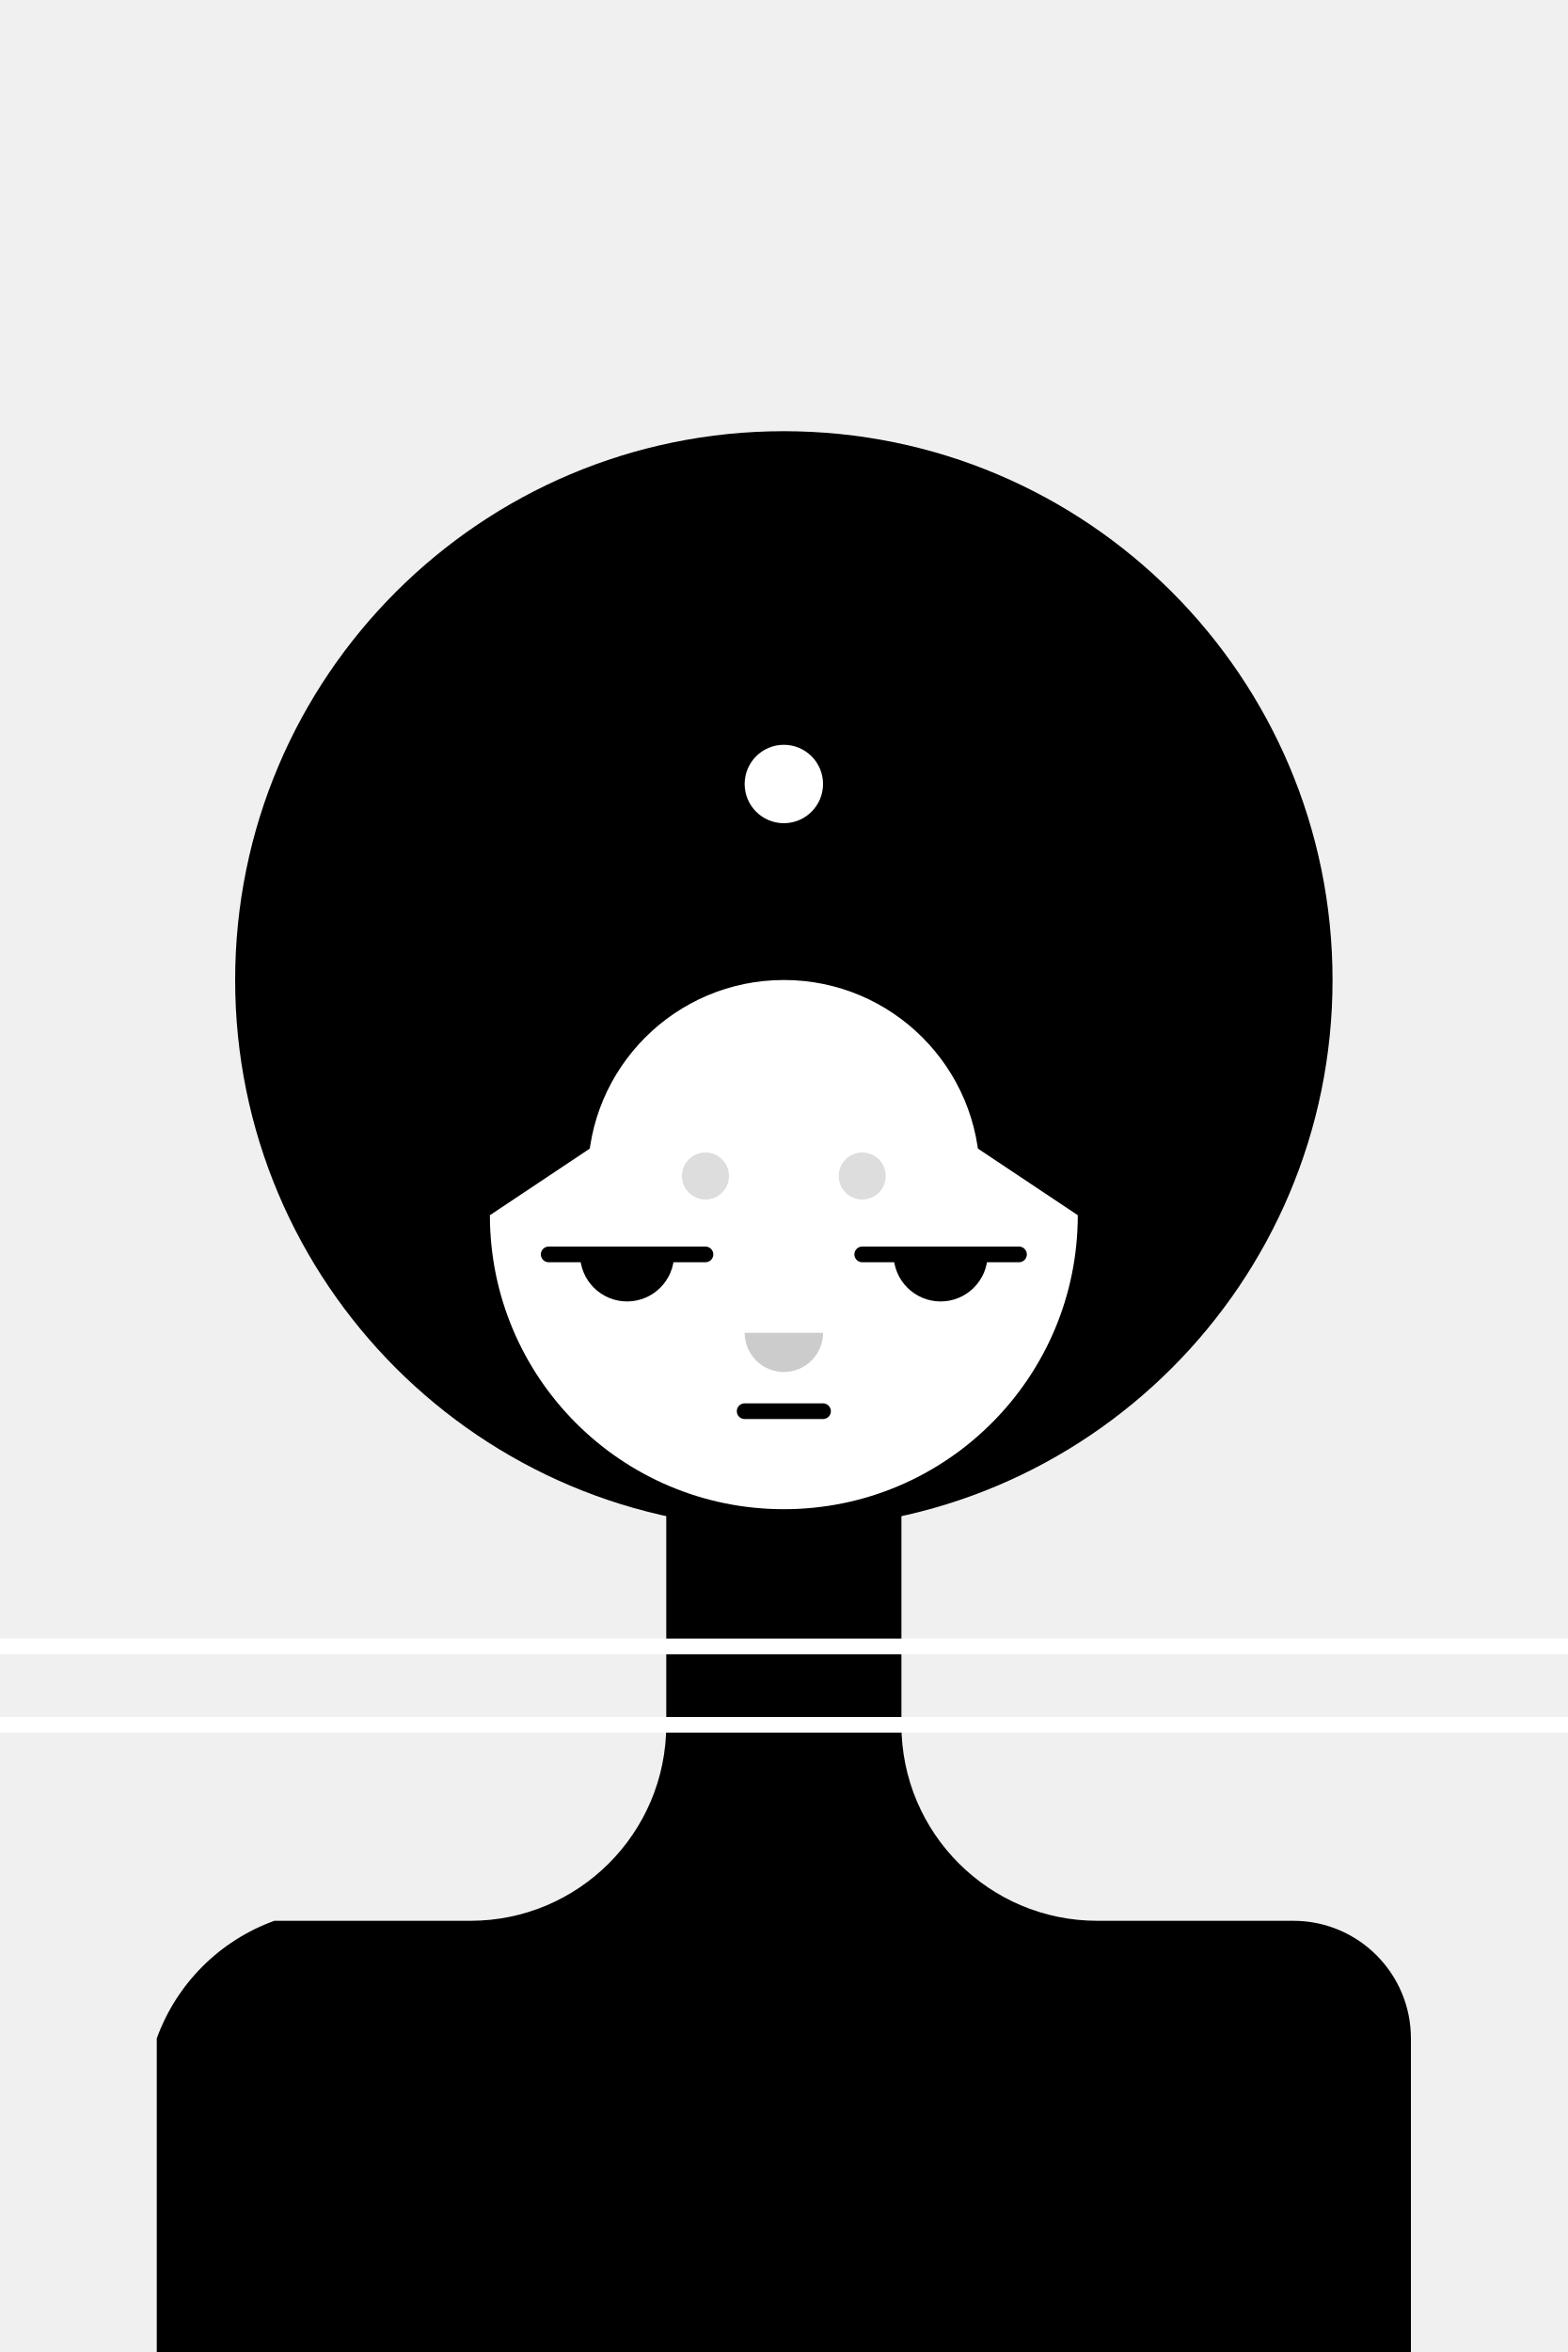
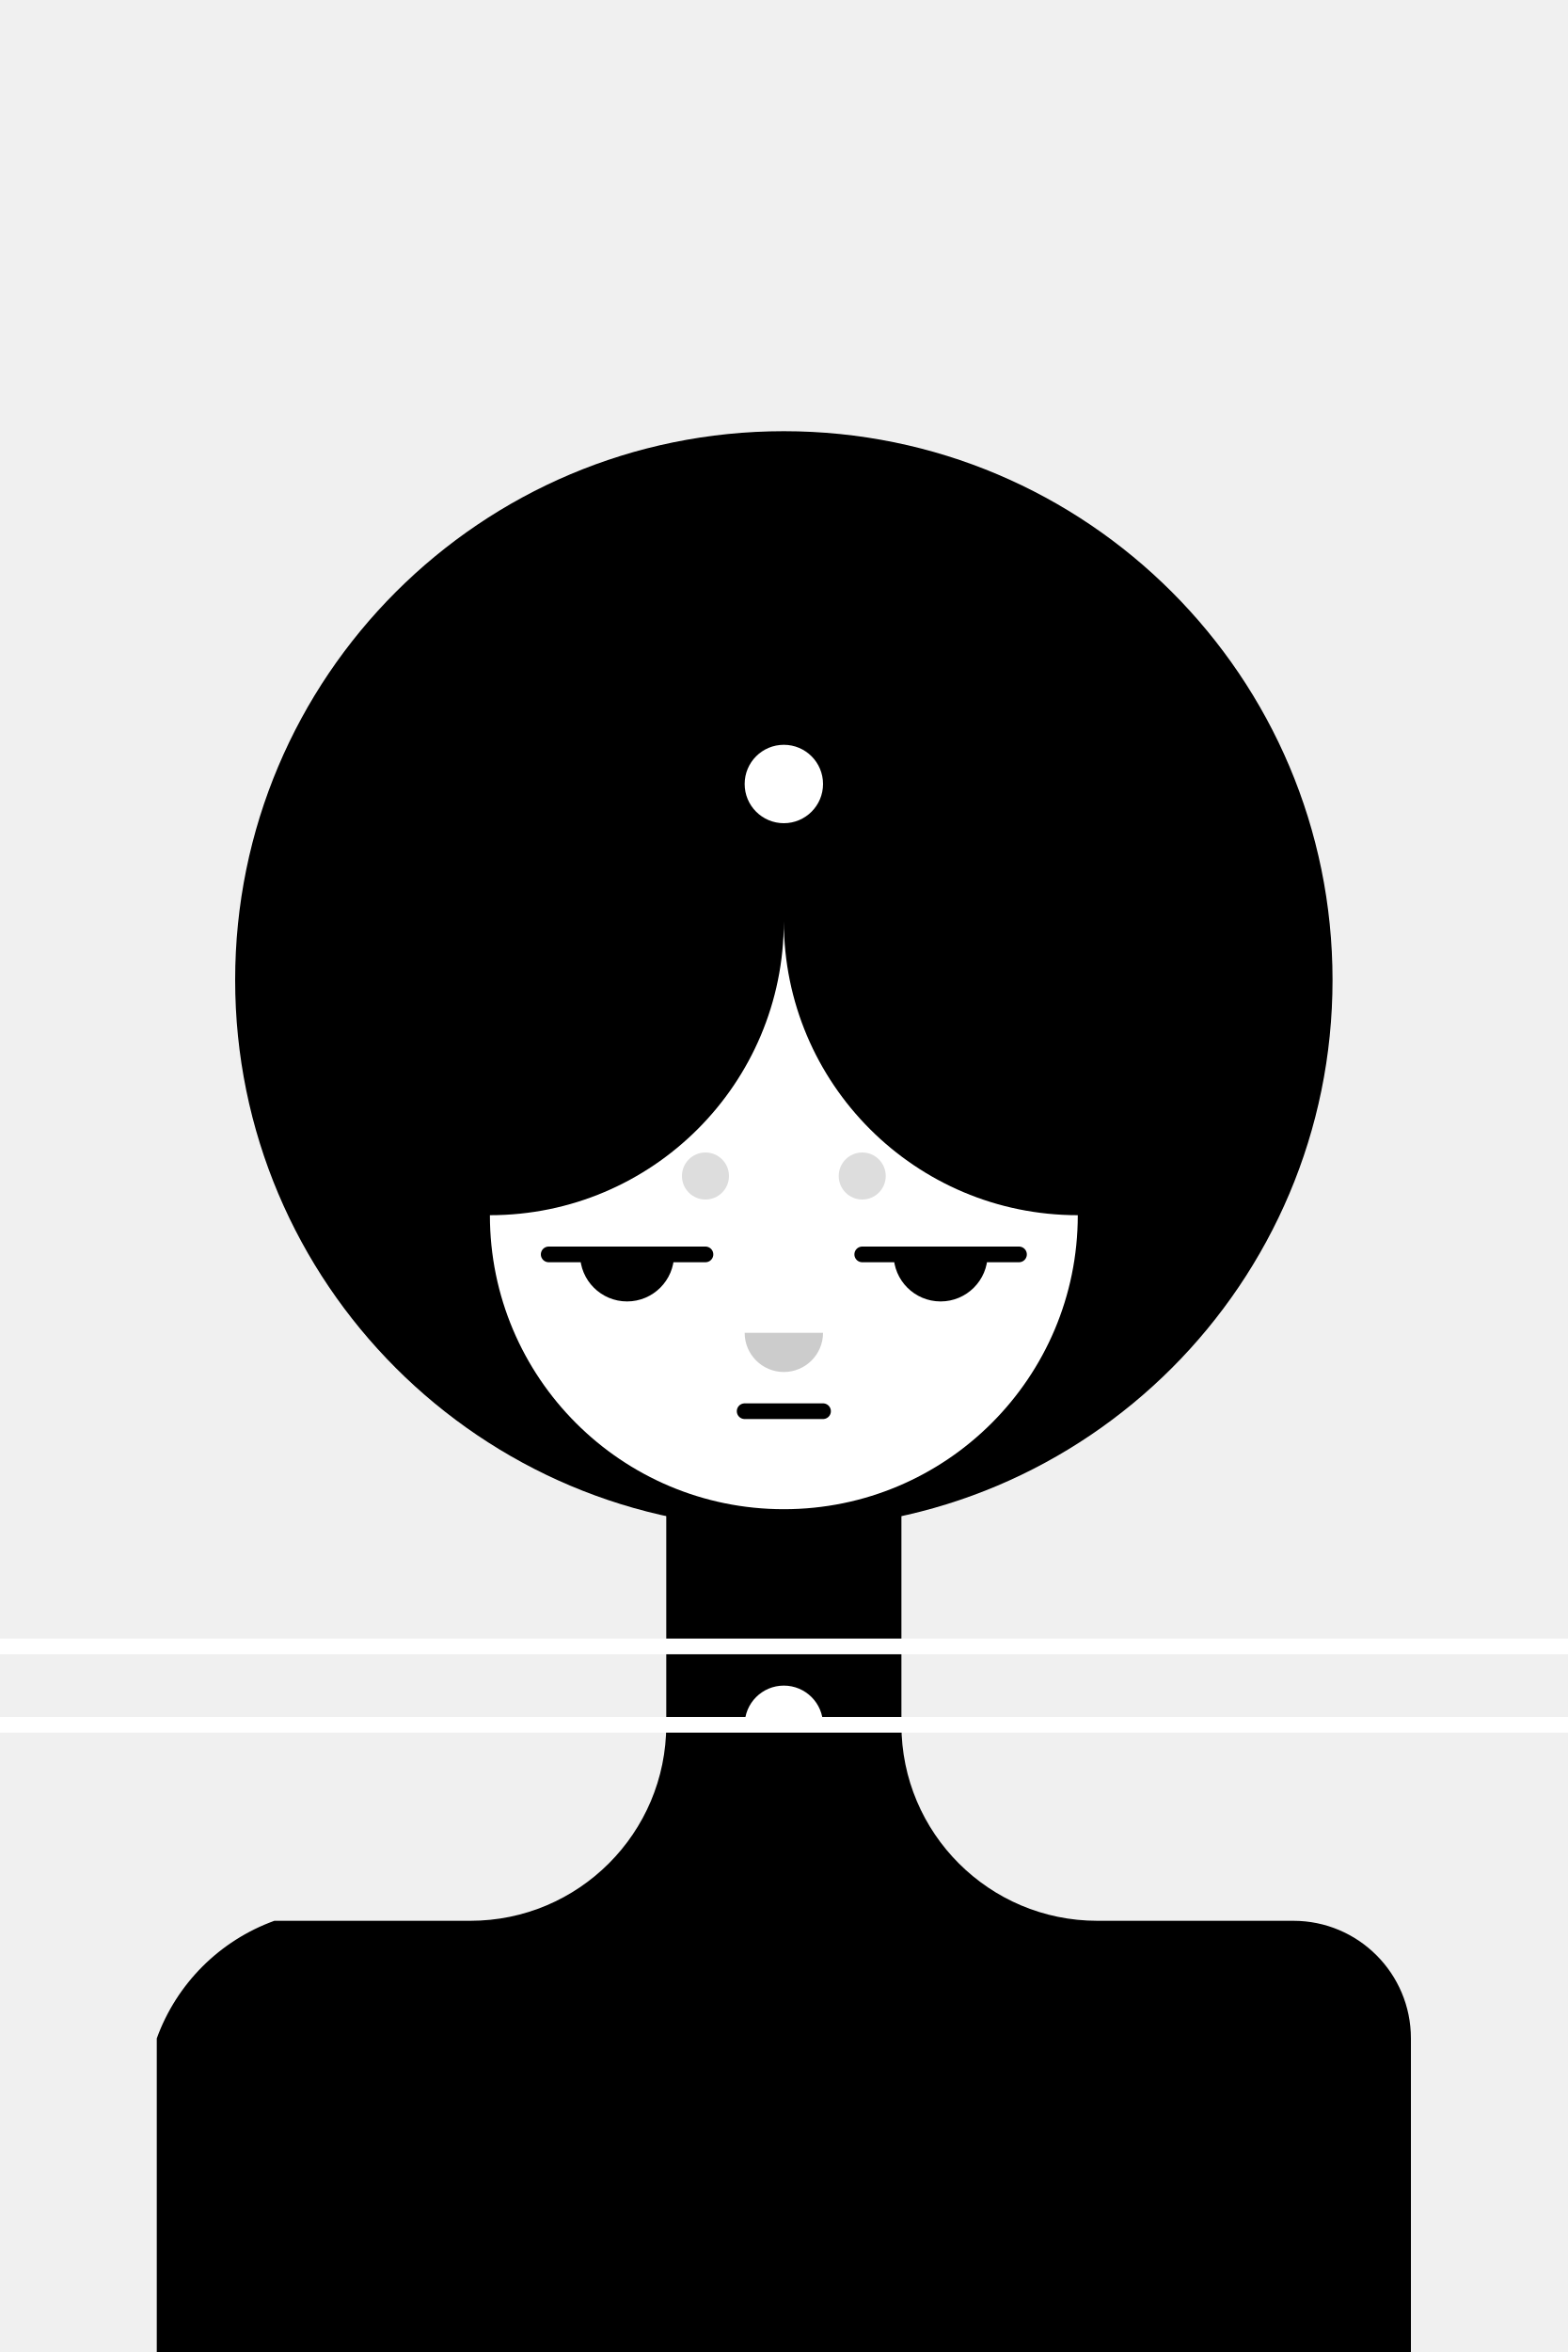
<svg xmlns="http://www.w3.org/2000/svg" version="1.1" baseProfile="full" width="200" height="300">
  <circle cx="100" cy="125" r="70" fill="black" />
-   <circle cx="100" cy="150" r="25" fill="white" />
  <path d="M20,310 l0,-50 a25,25 0 0,1 15,-15 l25,0 a25,25 0 0,0 25,-25 l0,-50 l30,0 l0,50 a25,25 0 0,0 25,25 l25,0 a15,15 0 0,1 15,15 l0,50" fill="black" />
  <line x1="0" y1="210" x2="300" y2="210" stroke-width="2px" stroke="white" stroke-linecap="round" />
  <line x1="0" y1="220" x2="300" y2="220" stroke-width="2px" stroke="white" stroke-linecap="round" />
-   <path d="M62.5,155 a15,15 0 1,0 75,0 l-37.5,-25" fill="white" />
+   <path d="M95,220 a5,5 0 0,1 10,0" stroke-width="0px" stroke="#ccc" stroke-linecap="round" fill="white" />
+   <path d="M62.5,155 a15,15 0 1,0 75,0 a37.5,37.5 0 0,1 -37.5,-37.5 a37.5,37.5 0 0,1 -37.5,37.5" fill="white" />
  <line x1="70" y1="160" x2="90" y2="160" stroke-width="2px" stroke="black" stroke-linecap="round" />
  <line x1="110" y1="160" x2="130" y2="160" stroke-width="2px" stroke="black" stroke-linecap="round" />
  <path d="M75,160 a5,5 0 1,0 10,0" stroke-width="2px" stroke="black" stroke-linecap="butt" fill="black" />
  <path d="M115,160 a5,5 0 1,0 10,0" stroke-width="2px" stroke="black" stroke-linecap="butt" fill="black" />
  <circle cx="90" cy="150" r="3" fill="#ddd" />
  <circle cx="110" cy="150" r="3" fill="#ddd" />
  <path d="M95,170 a5,5 0 1,0 10,0" stroke-width="0px" stroke="#ccc" stroke-linecap="round" fill="#ccc" />
  <line x1="95" y1="180" x2="105" y2="180" stroke-width="2px" stroke="black" stroke-linecap="round" />
  <circle cx="100" cy="100" r="5" fill="white" />
</svg>
